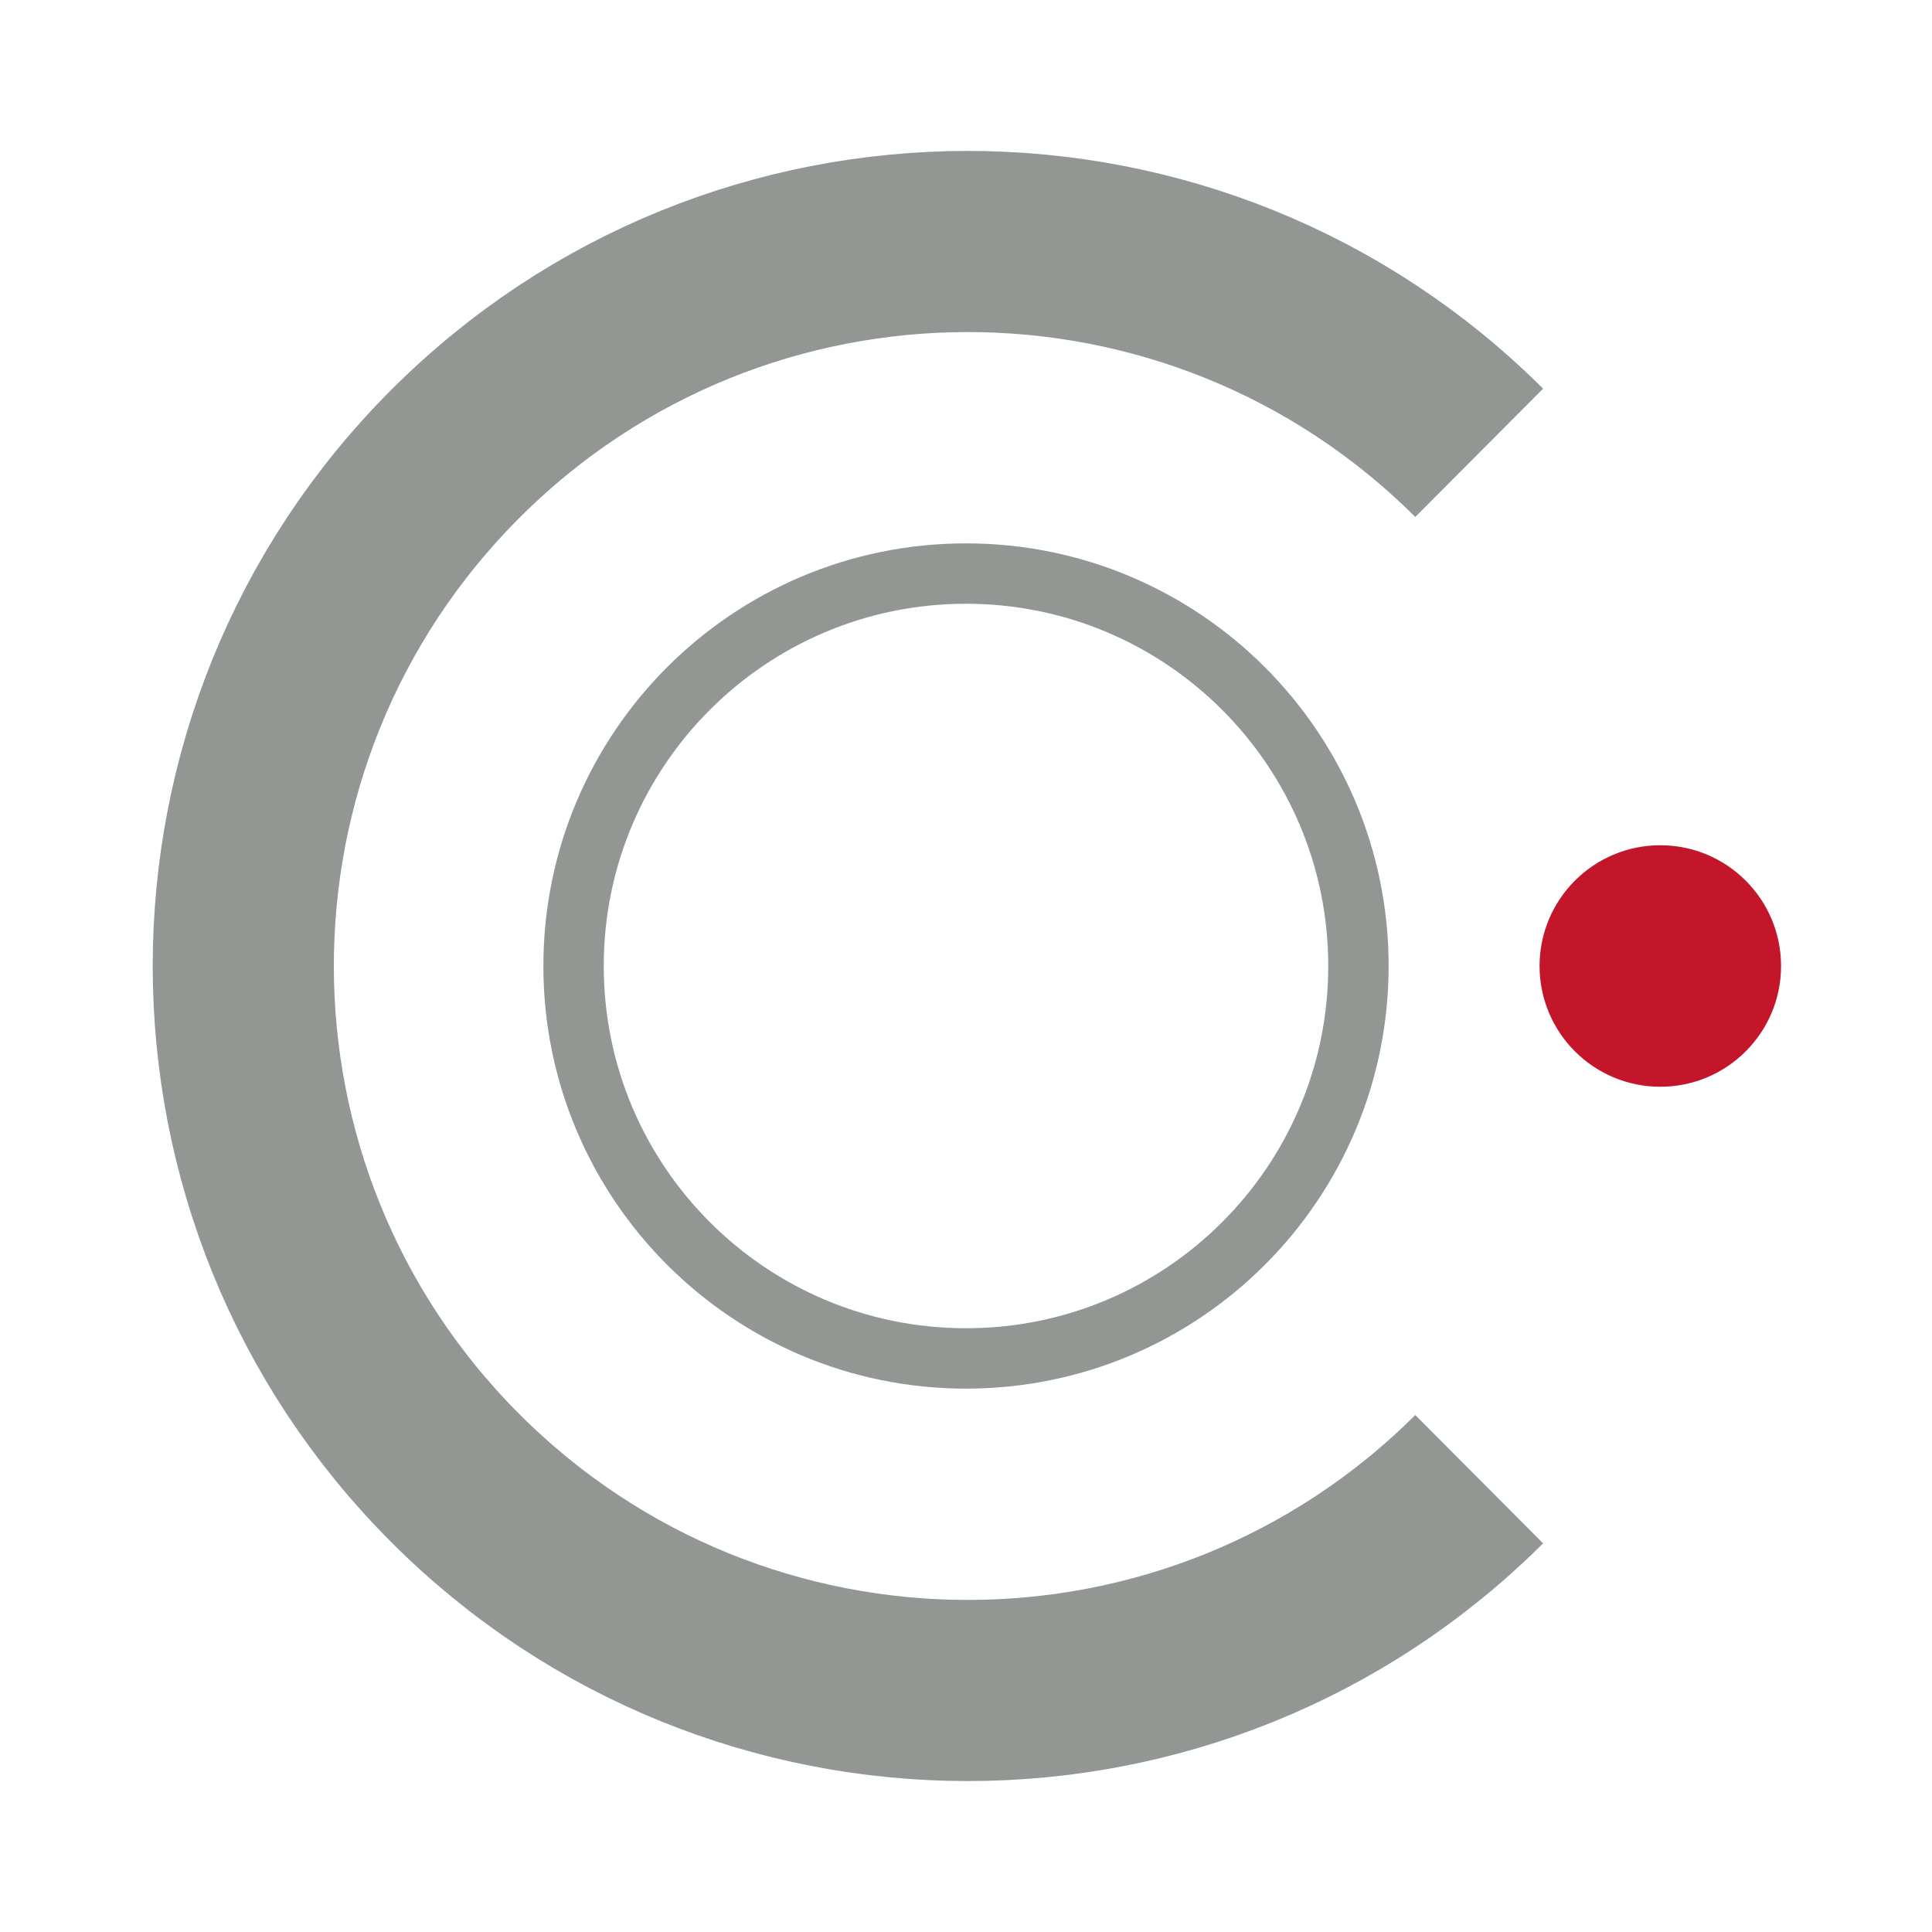
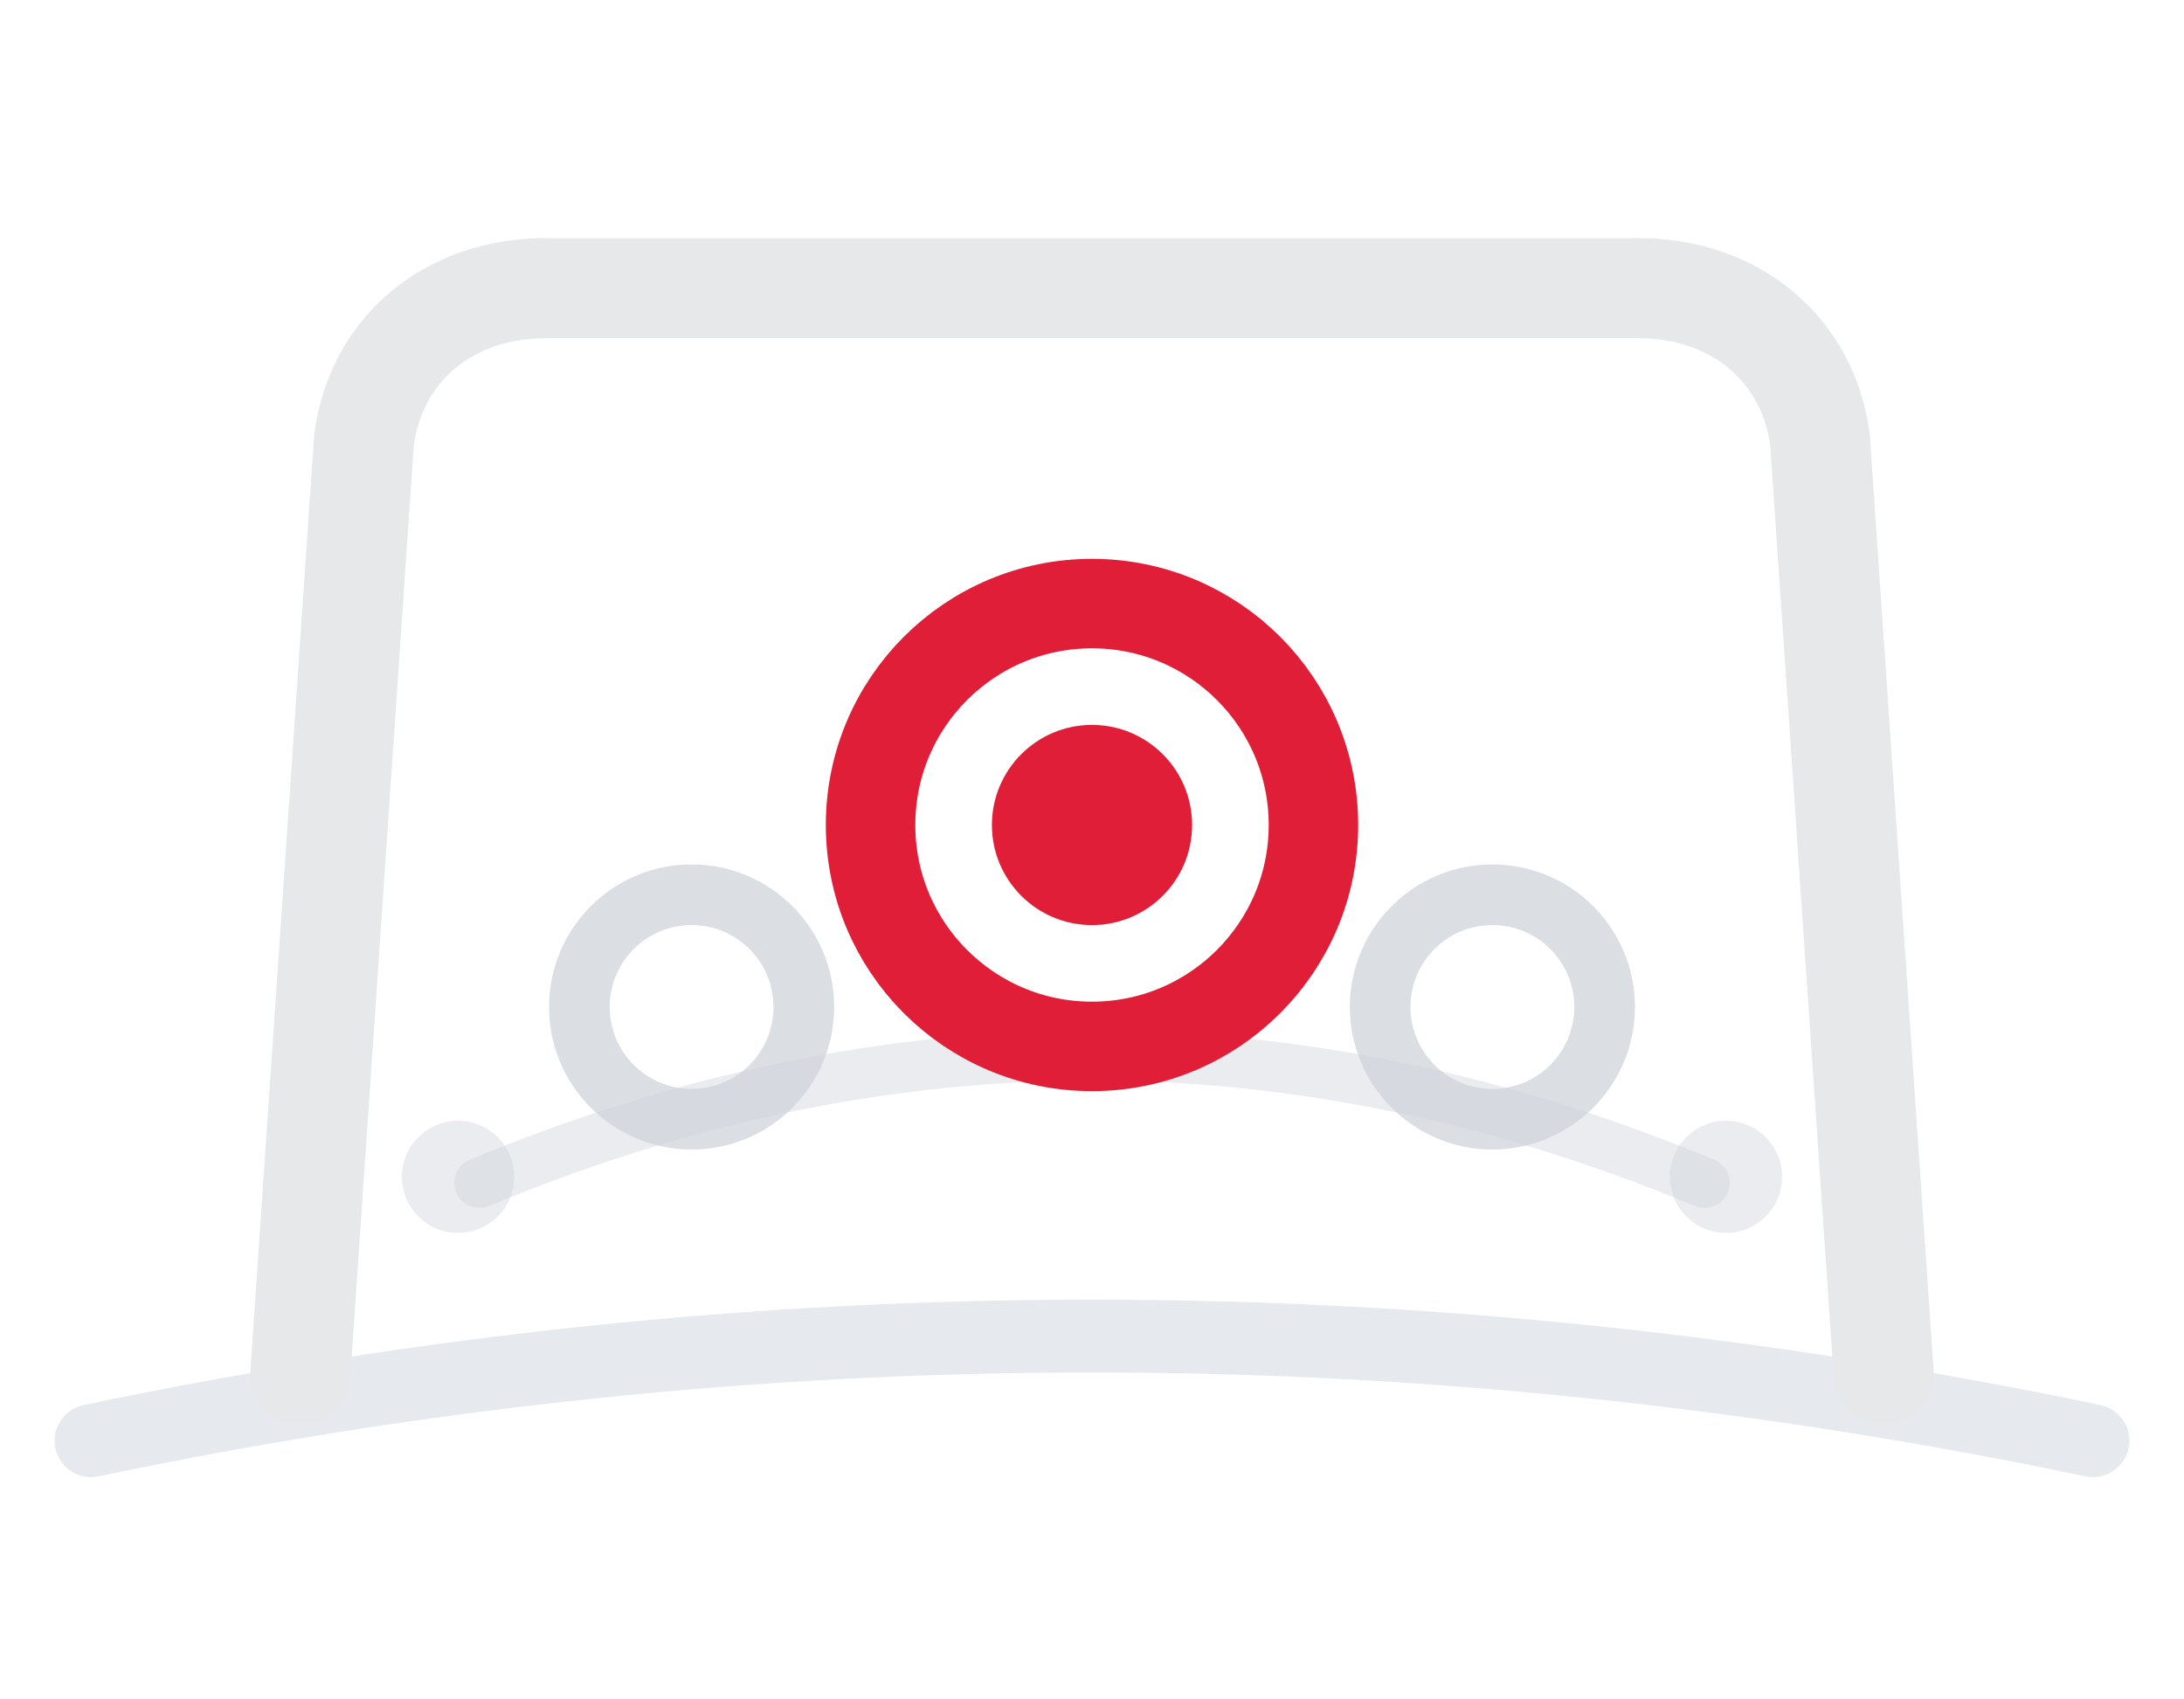
- <svg xmlns="http://www.w3.org/2000/svg" width="64" height="64" viewBox="0 0 64 64" fill="none" role="img" aria-label="Open Connect commander ring">
-   <path d="M49 15 A24 24 0 1 0 49 49" stroke="#929793" stroke-width="6" />
-   <circle cx="32" cy="32" r="13" stroke="#929793" stroke-width="2" />
-   <circle cx="55" cy="32" r="4" fill="#c4162a" />
+ <svg xmlns="http://www.w3.org/2000/svg" width="72" height="56" viewBox="0 0 72 56" fill="none" role="img" aria-label="Mazda Open Connect screen mark">
+   <path d="M3 47.5 Q36 40.6 69 47.5" stroke="#d0d5dc" stroke-width="2.4" stroke-linecap="round" opacity="0.52" />
+   <path d="M9.9 45.3 L12.0 14.5 C12.4 11.5 14.8 9.5 18.0 9.5 H54.0 C57.2 9.5 59.6 11.5 60.0 14.5 L62.1 45.3" stroke="#e6e8ea" stroke-width="3.3" stroke-linecap="round" stroke-linejoin="round" />
+   <path d="M15.8 39 Q36 30.6 56.2 39" stroke="#d0d5dc" stroke-width="1.65" stroke-linecap="round" opacity="0.45" />
+   <circle cx="22.8" cy="33.2" r="3.7" stroke="#d0d5dc" stroke-width="2" opacity="0.76" />
+   <circle cx="49.2" cy="33.2" r="3.7" stroke="#d0d5dc" stroke-width="2" opacity="0.76" />
+   <circle cx="15.1" cy="38.8" r="1.85" fill="#d0d5dc" opacity="0.45" />
+   <circle cx="56.9" cy="38.8" r="1.85" fill="#d0d5dc" opacity="0.45" />
+   <circle cx="36" cy="27.2" r="7.3" stroke="#e01e37" stroke-width="2.95" />
+   <circle cx="36" cy="27.2" r="3.3" fill="#e01e37" />
</svg>
